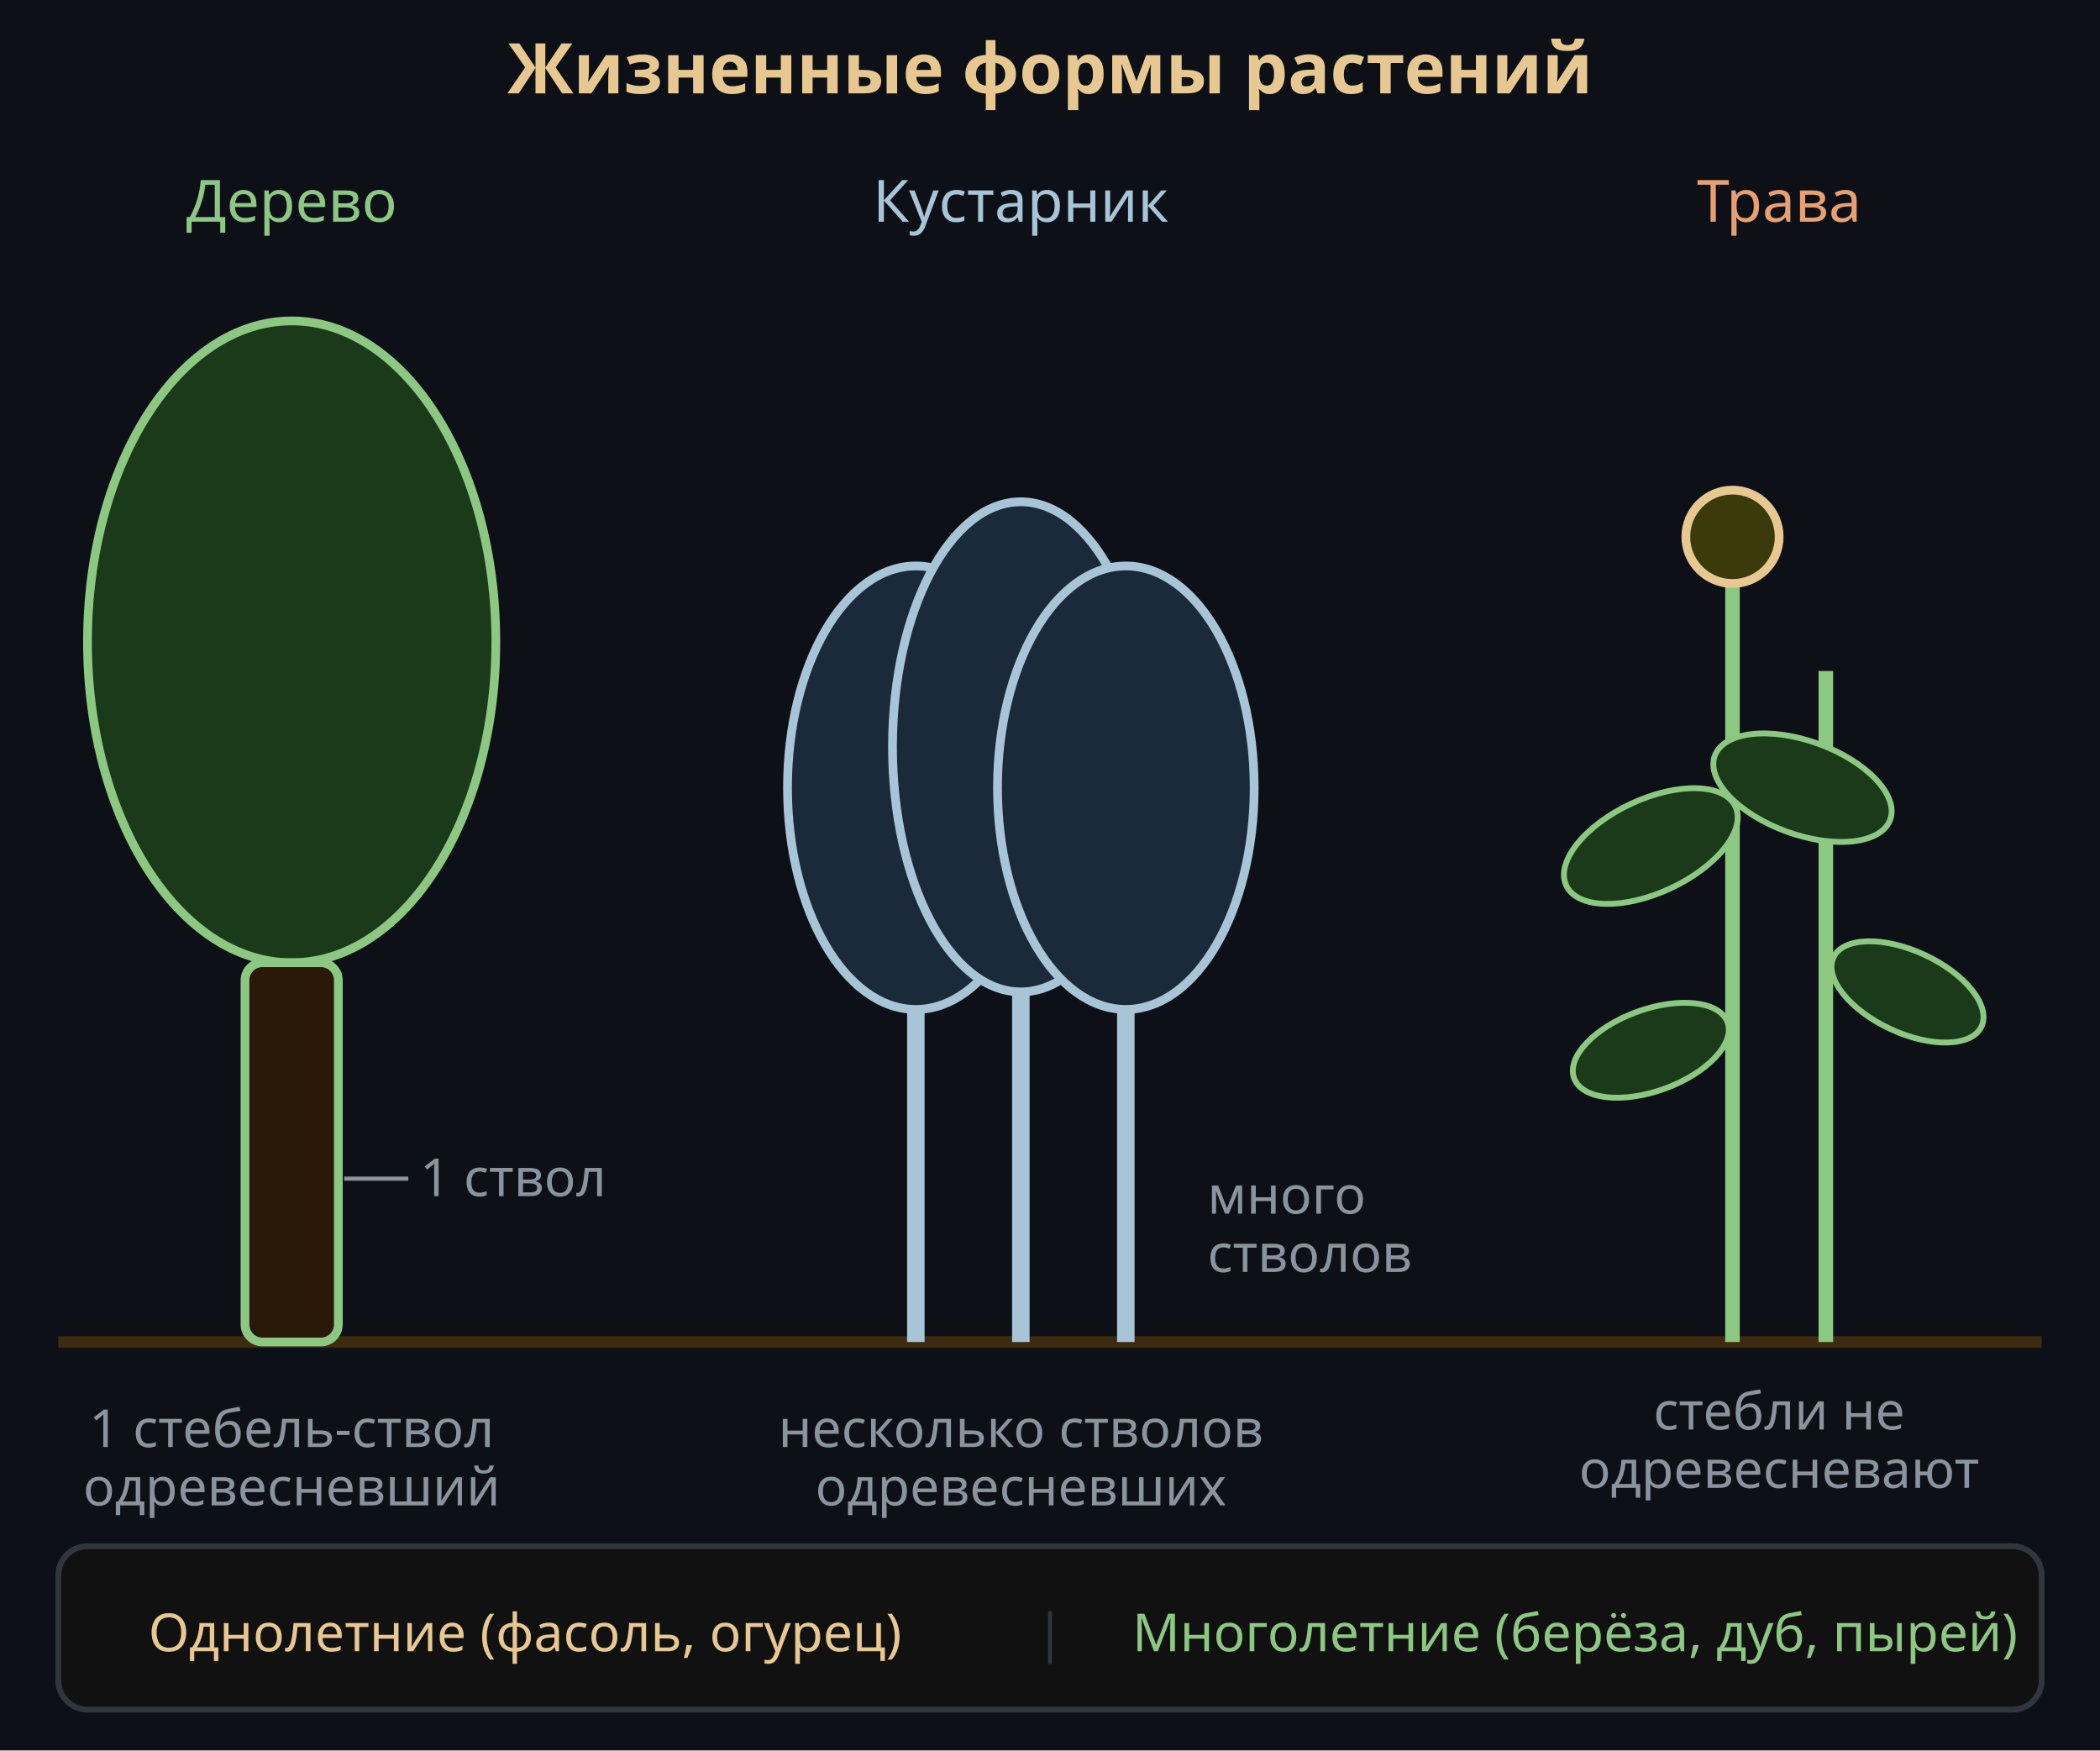
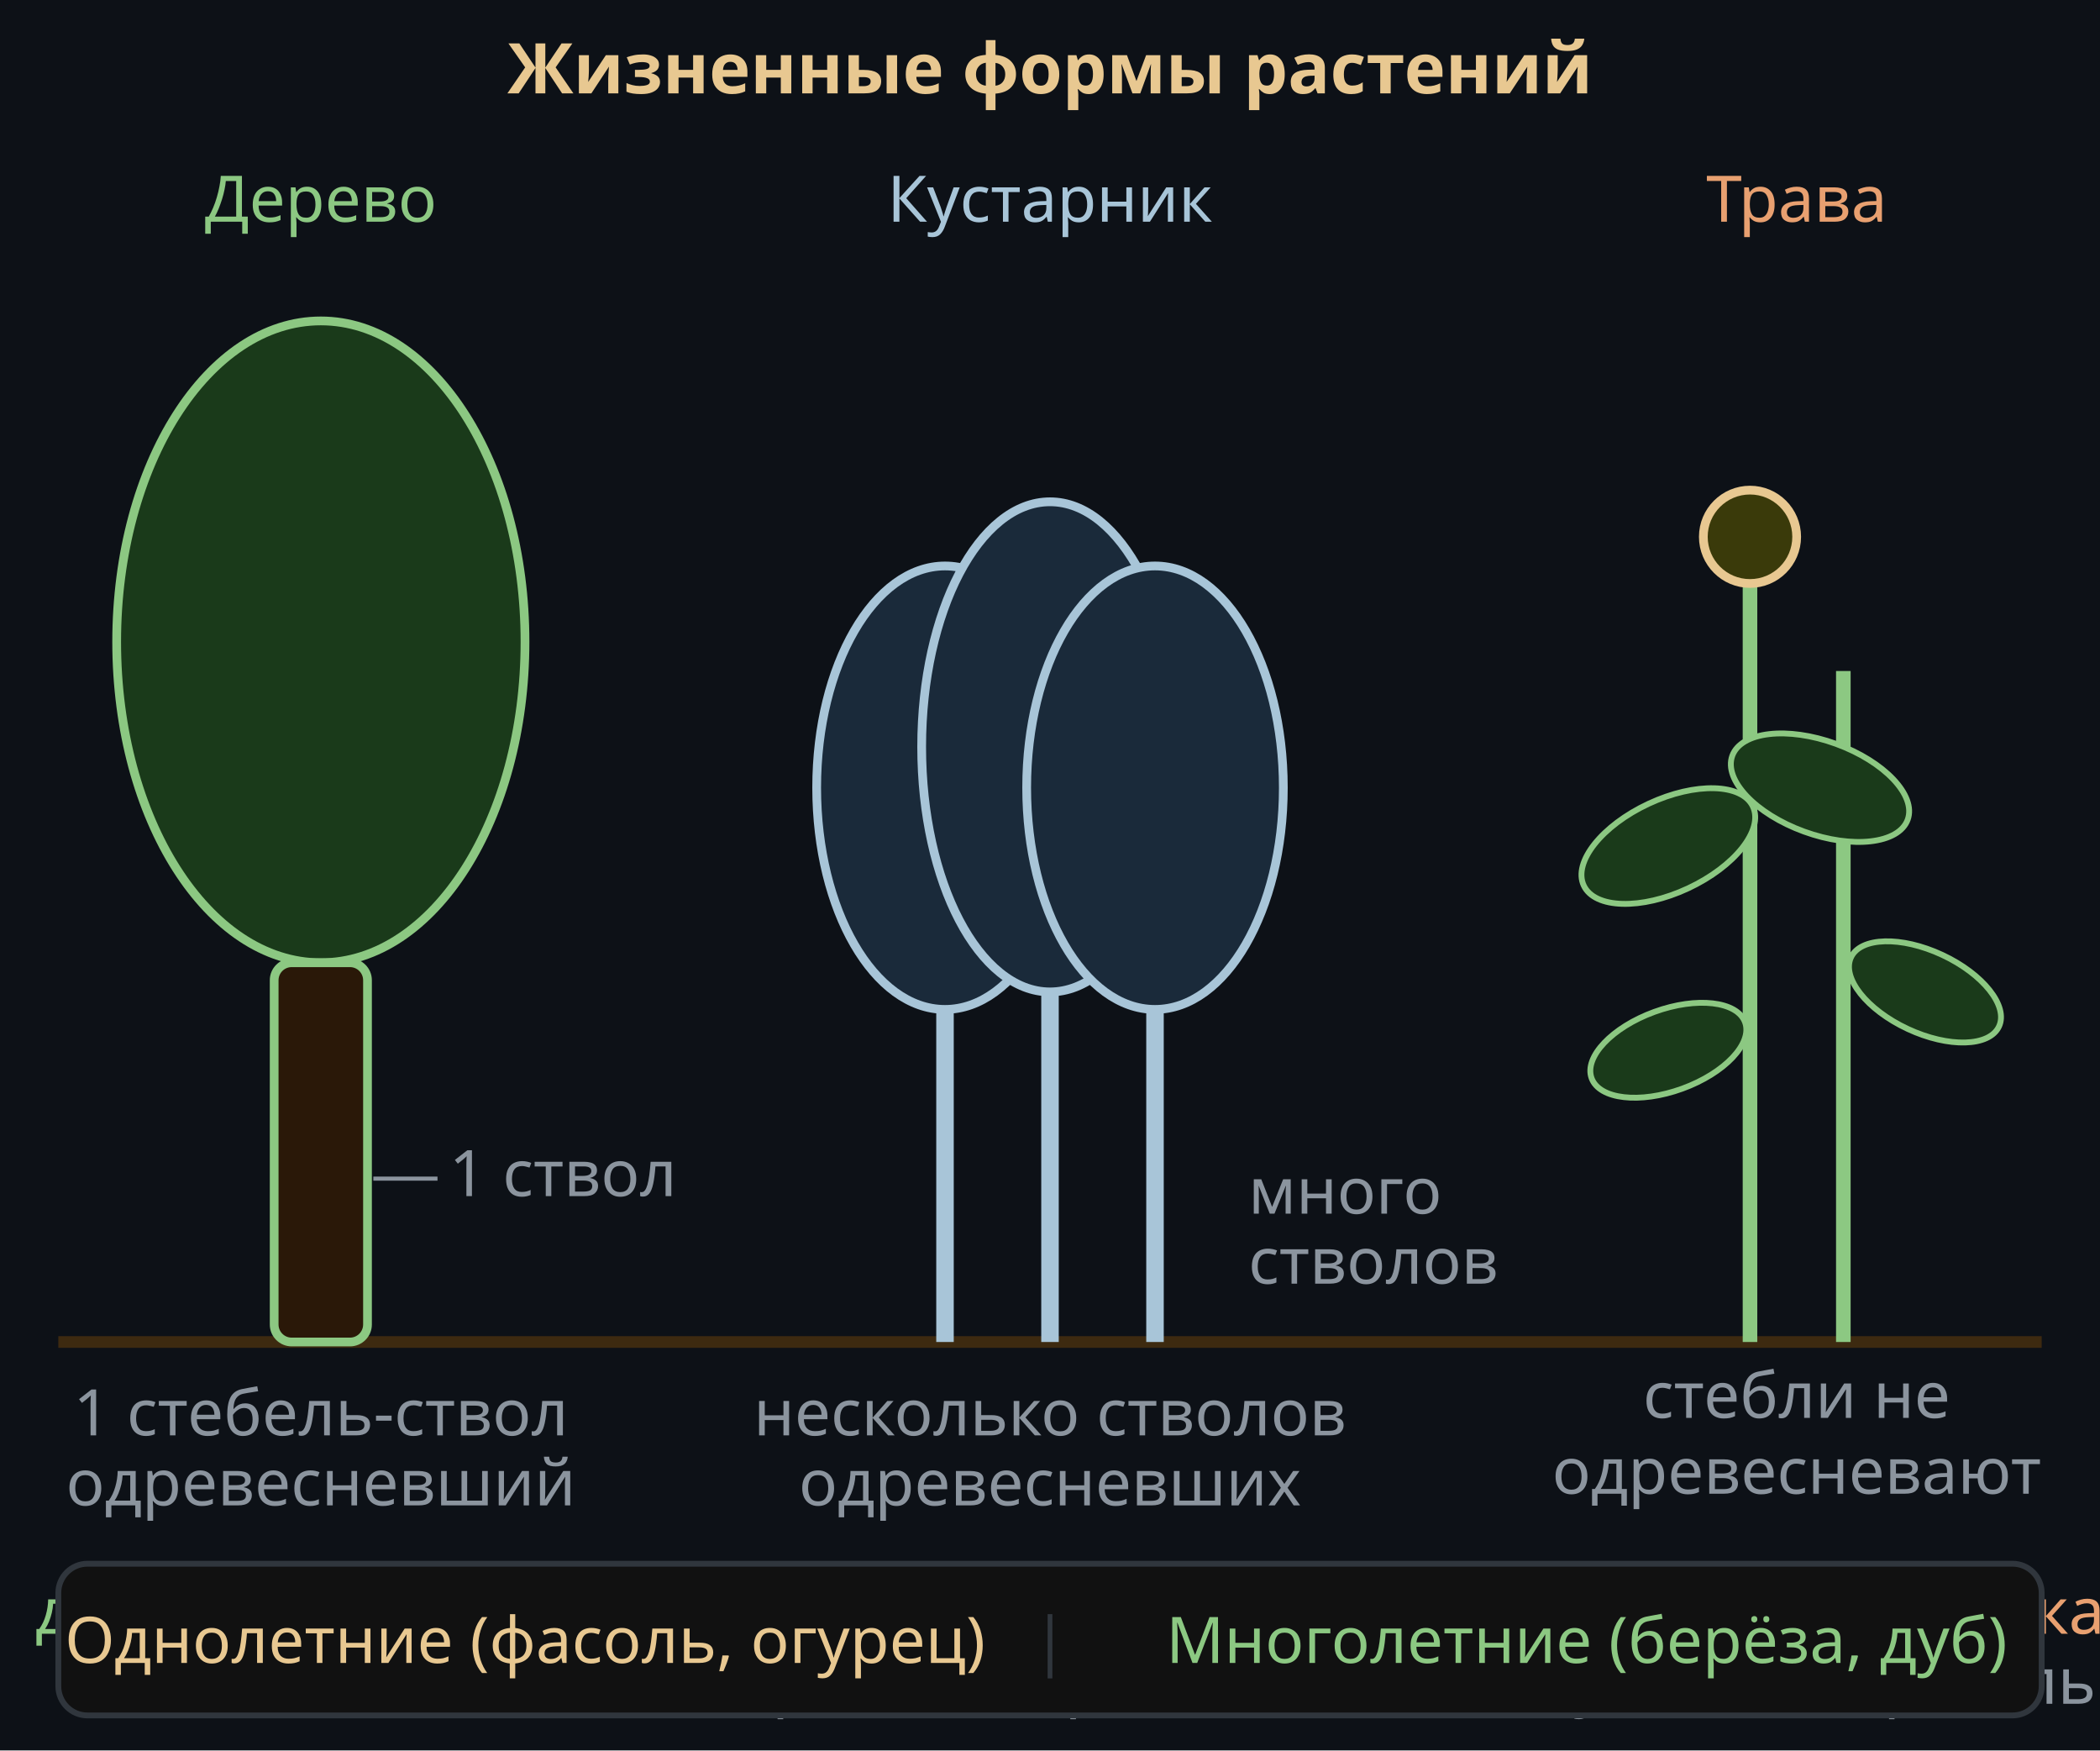
<svg xmlns="http://www.w3.org/2000/svg" viewBox="0 0 360 300" font-family="system-ui,sans-serif">
  <rect width="360" height="300" fill="#0d1117" />
  <text x="180" y="16" text-anchor="middle" font-size="12" fill="#e8c891" font-weight="600">Жизненные формы растений</text>
  <line x1="10" y1="230" x2="350" y2="230" stroke="#3d2a10" stroke-width="2" />
-   <g transform="translate(50,30)">
-     <text x="0" y="8" text-anchor="middle" font-size="10" fill="#8cc882">Дерево</text>
+   <g transform="translate(55,30)">
+     <text x="0" y="8" text-anchor="middle" font-size="11" fill="#8cc882">Дерево</text>
    <ellipse cx="0" cy="80" rx="35" ry="55" fill="#1a3a1a" stroke="#8cc882" stroke-width="1.5" />
    <rect x="-8" y="135" width="16" height="65" rx="3" fill="#2a1808" stroke="#8cc882" stroke-width="1.5" />
-     <text x="22" y="175" font-size="9" fill="#8b949e">1 ствол</text>
+     <text x="22" y="175" font-size="11" fill="#8b949e">1 ствол</text>
    <line x1="20" y1="172" x2="9" y2="172" stroke="#8b949e" stroke-width="0.7" />
-     <text x="0" y="218" text-anchor="middle" font-size="9" fill="#8b949e">1 стебель-ствол</text>
-     <text x="0" y="228" text-anchor="middle" font-size="9" fill="#8b949e">одревесневший</text>
-     <text x="0" y="248" text-anchor="middle" font-size="9" fill="#8cc882">дуб, берёза, сосна</text>
-     <text x="0" y="258" text-anchor="middle" font-size="9" fill="#8b949e">до 1000+ лет</text>
+     <text x="0" y="216" text-anchor="middle" font-size="11" fill="#8b949e">1 стебель-ствол</text>
+     <text x="0" y="228" text-anchor="middle" font-size="11" fill="#8b949e">одревесневший</text>
+     <text x="0" y="250" text-anchor="middle" font-size="11" fill="#8cc882">дуб, берёза, сосна</text>
+     <text x="0" y="262" text-anchor="middle" font-size="11" fill="#8b949e">до 1000+ лет</text>
  </g>
-   <g transform="translate(175,30)">
-     <text x="0" y="8" text-anchor="middle" font-size="10" fill="#a8c5d8">Кустарник</text>
+   <g transform="translate(180,30)">
+     <text x="0" y="8" text-anchor="middle" font-size="11" fill="#a8c5d8">Кустарник</text>
    <ellipse cx="-18" cy="105" rx="22" ry="38" fill="#1a2a3a" stroke="#a8c5d8" stroke-width="1.5" />
    <ellipse cx="0" cy="98" rx="22" ry="42" fill="#1a2a3a" stroke="#a8c5d8" stroke-width="1.5" />
    <ellipse cx="18" cy="105" rx="22" ry="38" fill="#1a2a3a" stroke="#a8c5d8" stroke-width="1.5" />
    <line x1="-18" y1="143" x2="-18" y2="200" stroke="#a8c5d8" stroke-width="3" />
    <line x1="0" y1="140" x2="0" y2="200" stroke="#a8c5d8" stroke-width="3" />
    <line x1="18" y1="143" x2="18" y2="200" stroke="#a8c5d8" stroke-width="3" />
-     <text x="32" y="178" font-size="9" fill="#8b949e">много</text>
-     <text x="32" y="188" font-size="9" fill="#8b949e">стволов</text>
-     <text x="0" y="218" text-anchor="middle" font-size="9" fill="#8b949e">несколько стволов</text>
-     <text x="0" y="228" text-anchor="middle" font-size="9" fill="#8b949e">одревесневших</text>
-     <text x="0" y="248" text-anchor="middle" font-size="9" fill="#a8c5d8">сирень, смородина</text>
-     <text x="0" y="258" text-anchor="middle" font-size="9" fill="#8b949e">роза, боярышник</text>
+     <text x="34" y="178" font-size="11" fill="#8b949e">много</text>
+     <text x="34" y="190" font-size="11" fill="#8b949e">стволов</text>
+     <text x="0" y="216" text-anchor="middle" font-size="11" fill="#8b949e">несколько стволов</text>
+     <text x="0" y="228" text-anchor="middle" font-size="11" fill="#8b949e">одревесневших</text>
+     <text x="0" y="250" text-anchor="middle" font-size="11" fill="#a8c5d8">сирень, смородина</text>
+     <text x="0" y="262" text-anchor="middle" font-size="11" fill="#8b949e">роза, боярышник</text>
  </g>
-   <g transform="translate(305,30)">
-     <text x="0" y="8" text-anchor="middle" font-size="10" fill="#e8a070">Трава</text>
+   <g transform="translate(308,30)">
+     <text x="0" y="8" text-anchor="middle" font-size="11" fill="#e8a070">Трава</text>
    <line x1="-8" y1="70" x2="-8" y2="200" stroke="#8cc882" stroke-width="2.5" />
    <line x1="8" y1="85" x2="8" y2="200" stroke="#8cc882" stroke-width="2.5" />
    <ellipse cx="-22" cy="115" rx="16" ry="8" fill="#1a3a1a" stroke="#8cc882" stroke-width="1" transform="rotate(-25,-22,115)" />
    <ellipse cx="4" cy="105" rx="16" ry="8" fill="#1a3a1a" stroke="#8cc882" stroke-width="1" transform="rotate(20,4,105)" />
    <ellipse cx="-22" cy="150" rx="14" ry="7" fill="#1a3a1a" stroke="#8cc882" stroke-width="1" transform="rotate(-20,-22,150)" />
    <ellipse cx="22" cy="140" rx="14" ry="7" fill="#1a3a1a" stroke="#8cc882" stroke-width="1" transform="rotate(25,22,140)" />
    <circle cx="-8" cy="62" r="8" fill="#3a3a0a" stroke="#e8c891" stroke-width="1.5" />
-     <text x="0" y="215" text-anchor="middle" font-size="9" fill="#8b949e">стебли не</text>
-     <text x="0" y="225" text-anchor="middle" font-size="9" fill="#8b949e">одревесневают</text>
-     <text x="0" y="248" text-anchor="middle" font-size="9" fill="#e8a070">пшеница, ромашка</text>
-     <text x="0" y="258" text-anchor="middle" font-size="9" fill="#8b949e">одуванчик, фасоль</text>
+     <text x="0" y="213" text-anchor="middle" font-size="11" fill="#8b949e">стебли не</text>
+     <text x="0" y="226" text-anchor="middle" font-size="11" fill="#8b949e">одревесневают</text>
+     <text x="0" y="250" text-anchor="middle" font-size="11" fill="#e8a070">пшеница, ромашка</text>
+     <text x="0" y="262" text-anchor="middle" font-size="11" fill="#8b949e">одуванчик, фасоль</text>
  </g>
-   <rect x="10" y="265" width="340" height="28" rx="5" fill="#111" stroke="#30363d" stroke-width="1" />
-   <text x="90" y="283" text-anchor="middle" font-size="9" fill="#e8c891">Однолетние (фасоль, огурец)</text>
-   <text x="180" y="283" text-anchor="middle" font-size="9" fill="#30363d">|</text>
-   <text x="270" y="283" text-anchor="middle" font-size="9" fill="#8cc882">Многолетние (берёза, дуб, пырей)</text>
+   <rect x="10" y="268" width="340" height="26" rx="5" fill="#111" stroke="#30363d" stroke-width="1" />
+   <text x="90" y="285" text-anchor="middle" font-size="11" fill="#e8c891">Однолетние (фасоль, огурец)</text>
+   <text x="180" y="285" text-anchor="middle" font-size="11" fill="#30363d">|</text>
+   <text x="272" y="285" text-anchor="middle" font-size="11" fill="#8cc882">Многолетние (берёза, дуб)</text>
</svg>
